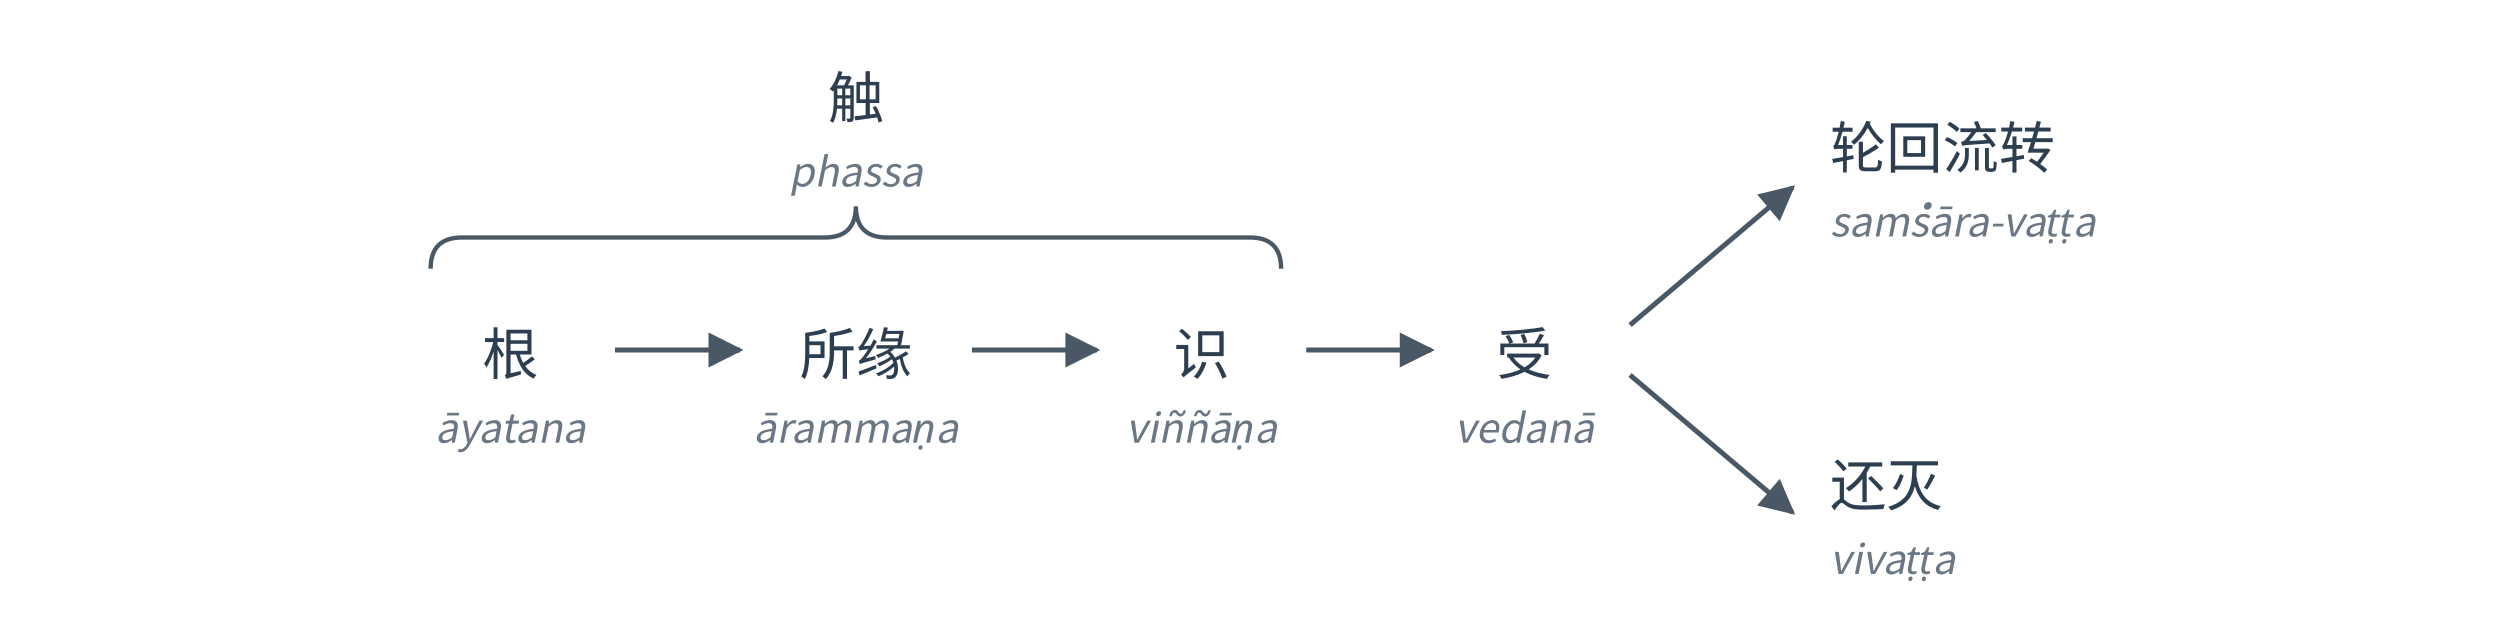
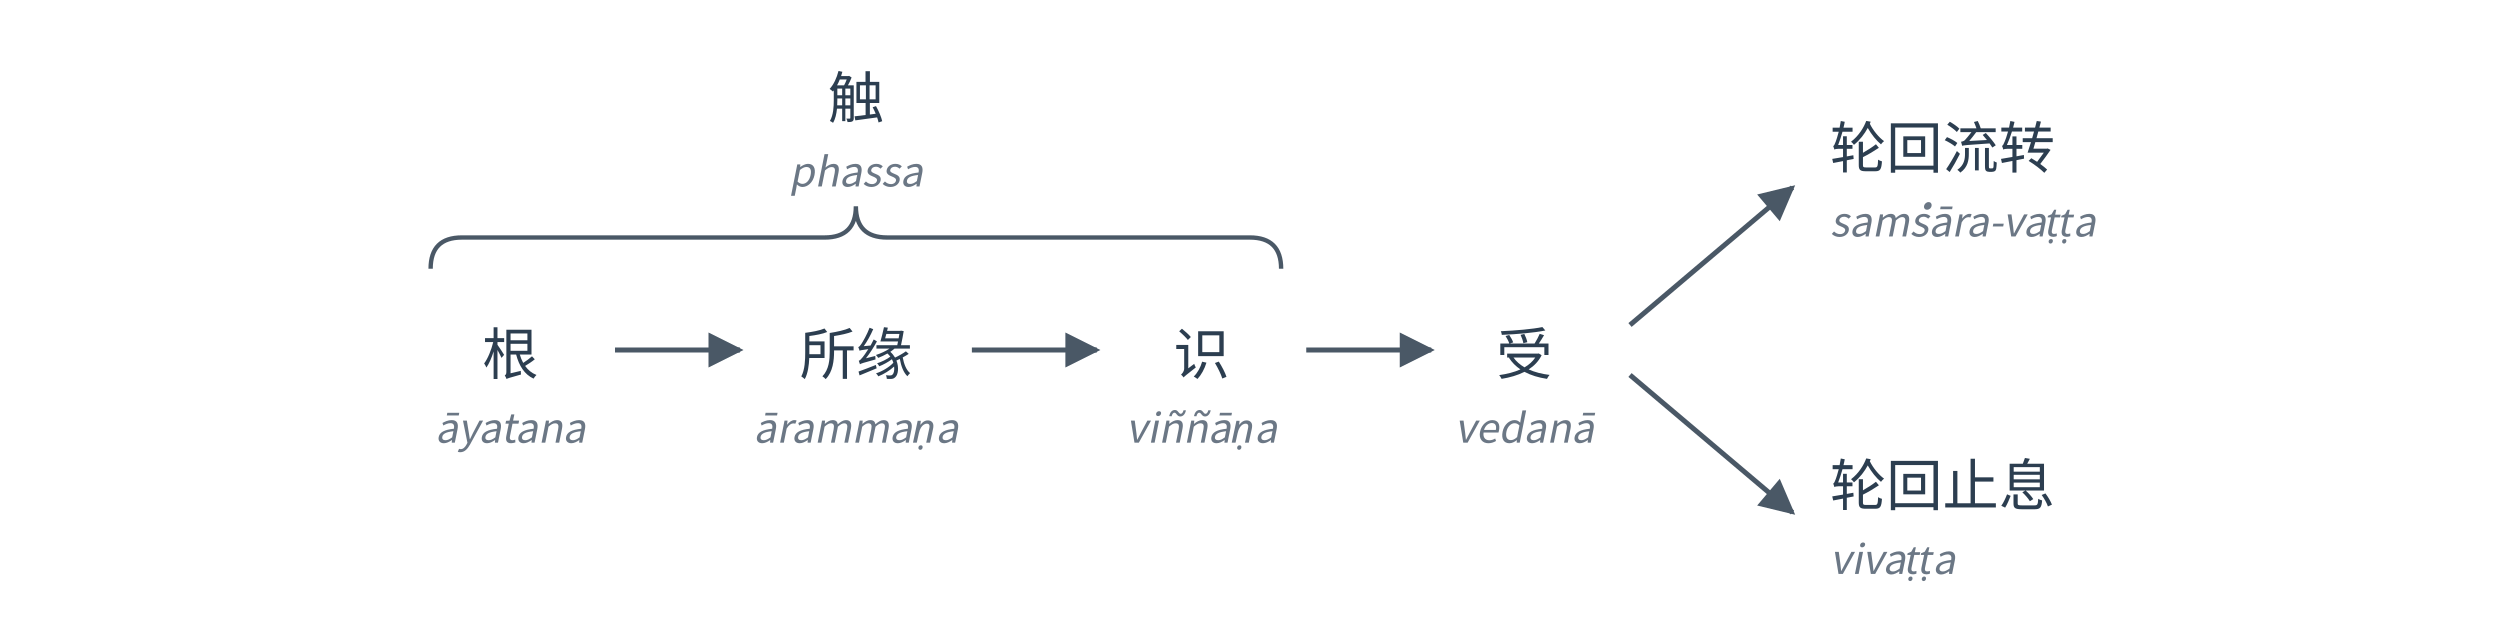
- <svg xmlns="http://www.w3.org/2000/svg" width="800" height="205" viewBox="0.0 -0.5 800 205" role="img" aria-label="流转或还灭" font-family="'PaliLatin','Noto Sans CJK SC',sans-serif" fill="#2c3e50">
+ <svg xmlns="http://www.w3.org/2000/svg" width="800" height="205" viewBox="0.0 -0.5 800 205" role="img" aria-label="轮回流转或止息" font-family="'PaliLatin','Noto Sans CJK SC',sans-serif" fill="#2c3e50">
  <rect x="0.0" y="-0.5" width="800" height="205" fill="#FFFFFF" />
  <defs>
    <style>@font-face{font-family:'PaliLatin';src:local('Source Sans 3'),local('SourceSans3-Regular');font-weight:200 900;unicode-range:U+0000-024F,U+1E00-1EFF;}@font-face{font-family:'PaliLatin';font-style:italic;src:local('Source Sans 3 Italic'),local('SourceSans3-Italic');font-weight:200 900;unicode-range:U+0000-024F,U+1E00-1EFF;}</style>
    <marker id="ah" viewBox="0 0 10 10" refX="9" refY="5" markerWidth="7" markerHeight="7" orient="auto-start-reverse">
      <path d="M0,0 L10,5 L0,10 z" fill="#4a5866" />
    </marker>
  </defs>
  <rect width="800" height="205" fill="#ffffff" />
  <g transform="translate(97.8,-18.5)">
    <text x="65.5" y="130.0" font-size="18" font-weight="400" text-anchor="middle" dominant-baseline="central">根</text>
    <text x="65.5" y="154.0" font-size="13" font-weight="400" text-anchor="middle" dominant-baseline="central" fill="#6b7785" font-style="italic">āyatana</text>
    <line x1="99.0" y1="130.0" x2="139.0" y2="130.0" stroke="#4a5866" stroke-width="1.6" marker-end="url(#ah)" />
    <text x="176.1" y="130.0" font-size="18" font-weight="400" text-anchor="middle" dominant-baseline="central">所缘</text>
    <text x="176.1" y="154.0" font-size="13" font-weight="400" text-anchor="middle" dominant-baseline="central" fill="#6b7785" font-style="italic">ārammaṇa</text>
    <line x1="213.2" y1="130.0" x2="253.2" y2="130.0" stroke="#4a5866" stroke-width="1.6" marker-end="url(#ah)" />
    <text x="286.7" y="130.0" font-size="18" font-weight="400" text-anchor="middle" dominant-baseline="central">识</text>
    <text x="286.7" y="154.0" font-size="13" font-weight="400" text-anchor="middle" dominant-baseline="central" fill="#6b7785" font-style="italic">viññāṇa</text>
    <path d="M40,104 q0,-10 10,-10 L166.08,94 q10,0 10,-10 q0,10 10,10 L302.16,94 q10,0 10,10" fill="none" stroke="#4a5866" stroke-width="1.4" />
    <text x="176.1" y="48.0" font-size="18" font-weight="400" text-anchor="middle" dominant-baseline="central">触</text>
    <text x="176.1" y="72.0" font-size="13" font-weight="400" text-anchor="middle" dominant-baseline="central" fill="#6b7785" font-style="italic">phassa</text>
    <line x1="320.2" y1="130.0" x2="360.2" y2="130.0" stroke="#4a5866" stroke-width="1.6" marker-end="url(#ah)" />
    <text x="390.0" y="130.0" font-size="18" font-weight="400" text-anchor="middle" dominant-baseline="central">受</text>
    <text x="390.0" y="154.0" font-size="13" font-weight="400" text-anchor="middle" dominant-baseline="central" fill="#6b7785" font-style="italic">vedanā</text>
    <line x1="423.8" y1="122.0" x2="475.8" y2="78.0" stroke="#4a5866" stroke-width="1.6" marker-end="url(#ah)" />
    <line x1="423.8" y1="138.0" x2="475.8" y2="182.0" stroke="#4a5866" stroke-width="1.6" marker-end="url(#ah)" />
    <text x="487.8" y="64.0" font-size="18" font-weight="400" text-anchor="start" dominant-baseline="central">轮回流转</text>
    <text x="487.8" y="88.0" font-size="13" font-weight="400" text-anchor="start" dominant-baseline="central" fill="#6b7785" font-style="italic">saṁsāra-vaṭṭa</text>
-     <text x="487.8" y="172.0" font-size="18" font-weight="400" text-anchor="start" dominant-baseline="central">还灭</text>
+     <text x="487.8" y="172.0" font-size="18" font-weight="400" text-anchor="start" dominant-baseline="central">轮回止息</text>
    <text x="487.8" y="196.0" font-size="13" font-weight="400" text-anchor="start" dominant-baseline="central" fill="#6b7785" font-style="italic">vivaṭṭa</text>
  </g>
</svg>
